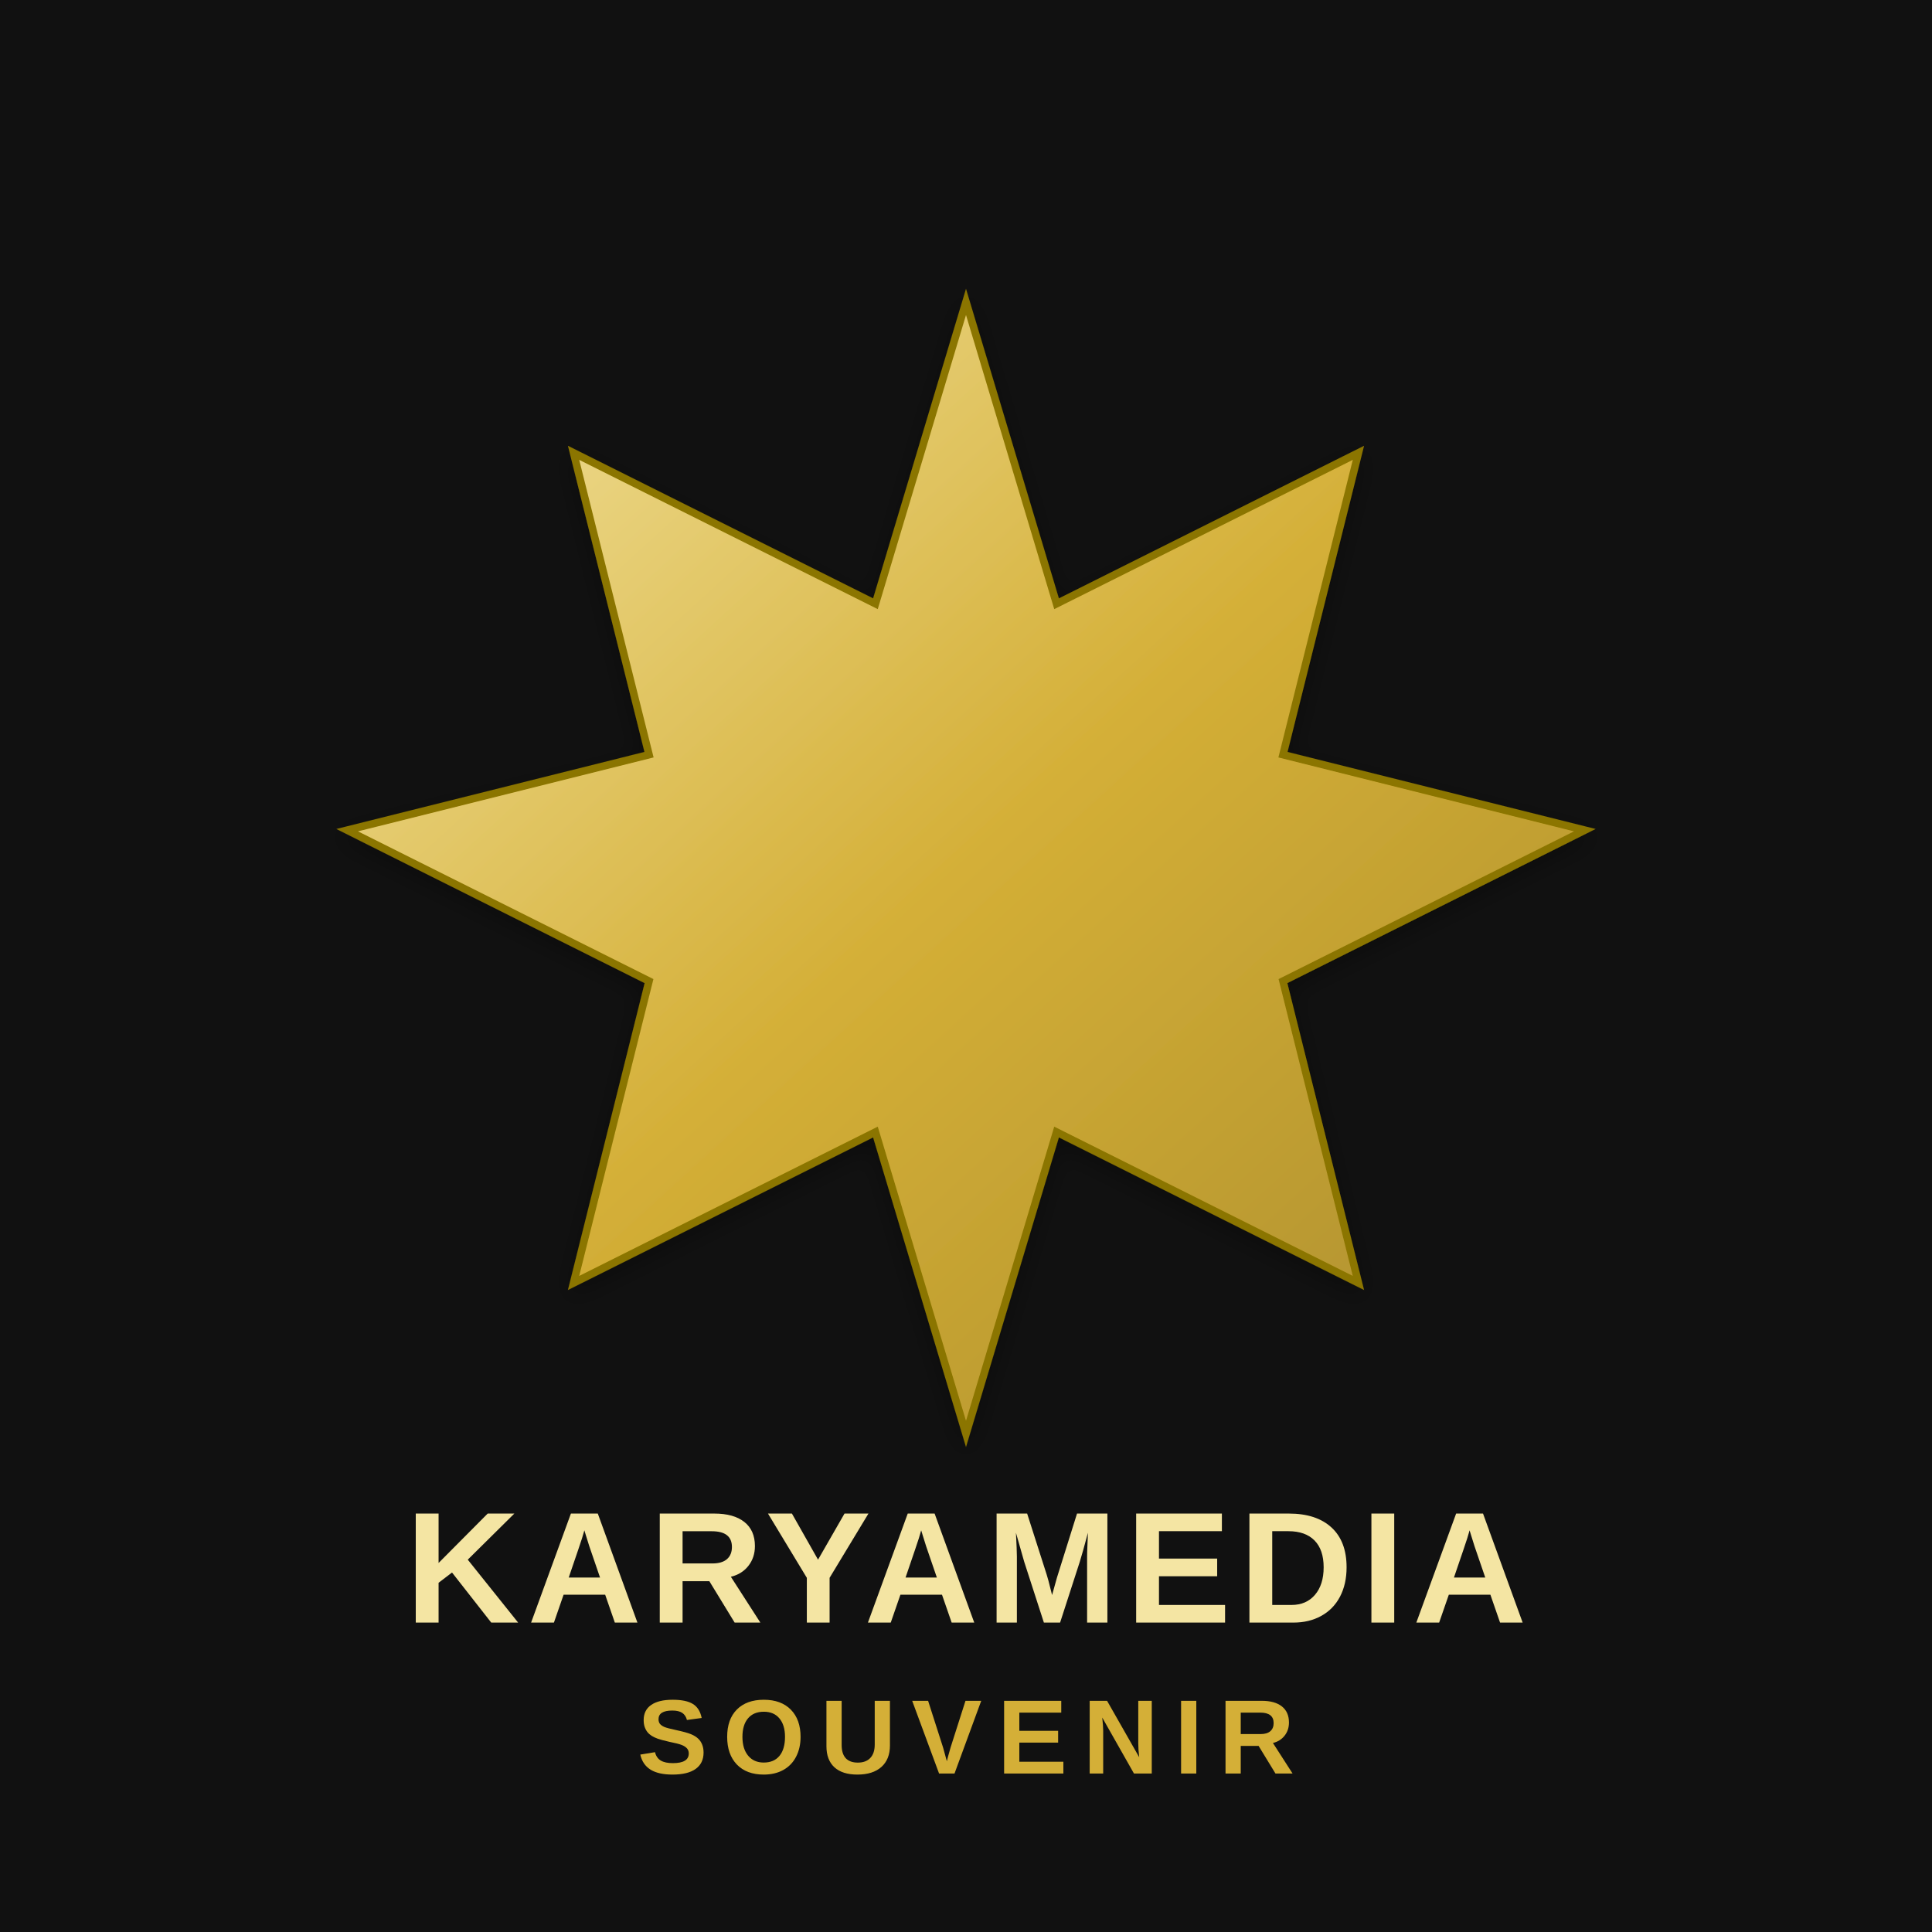
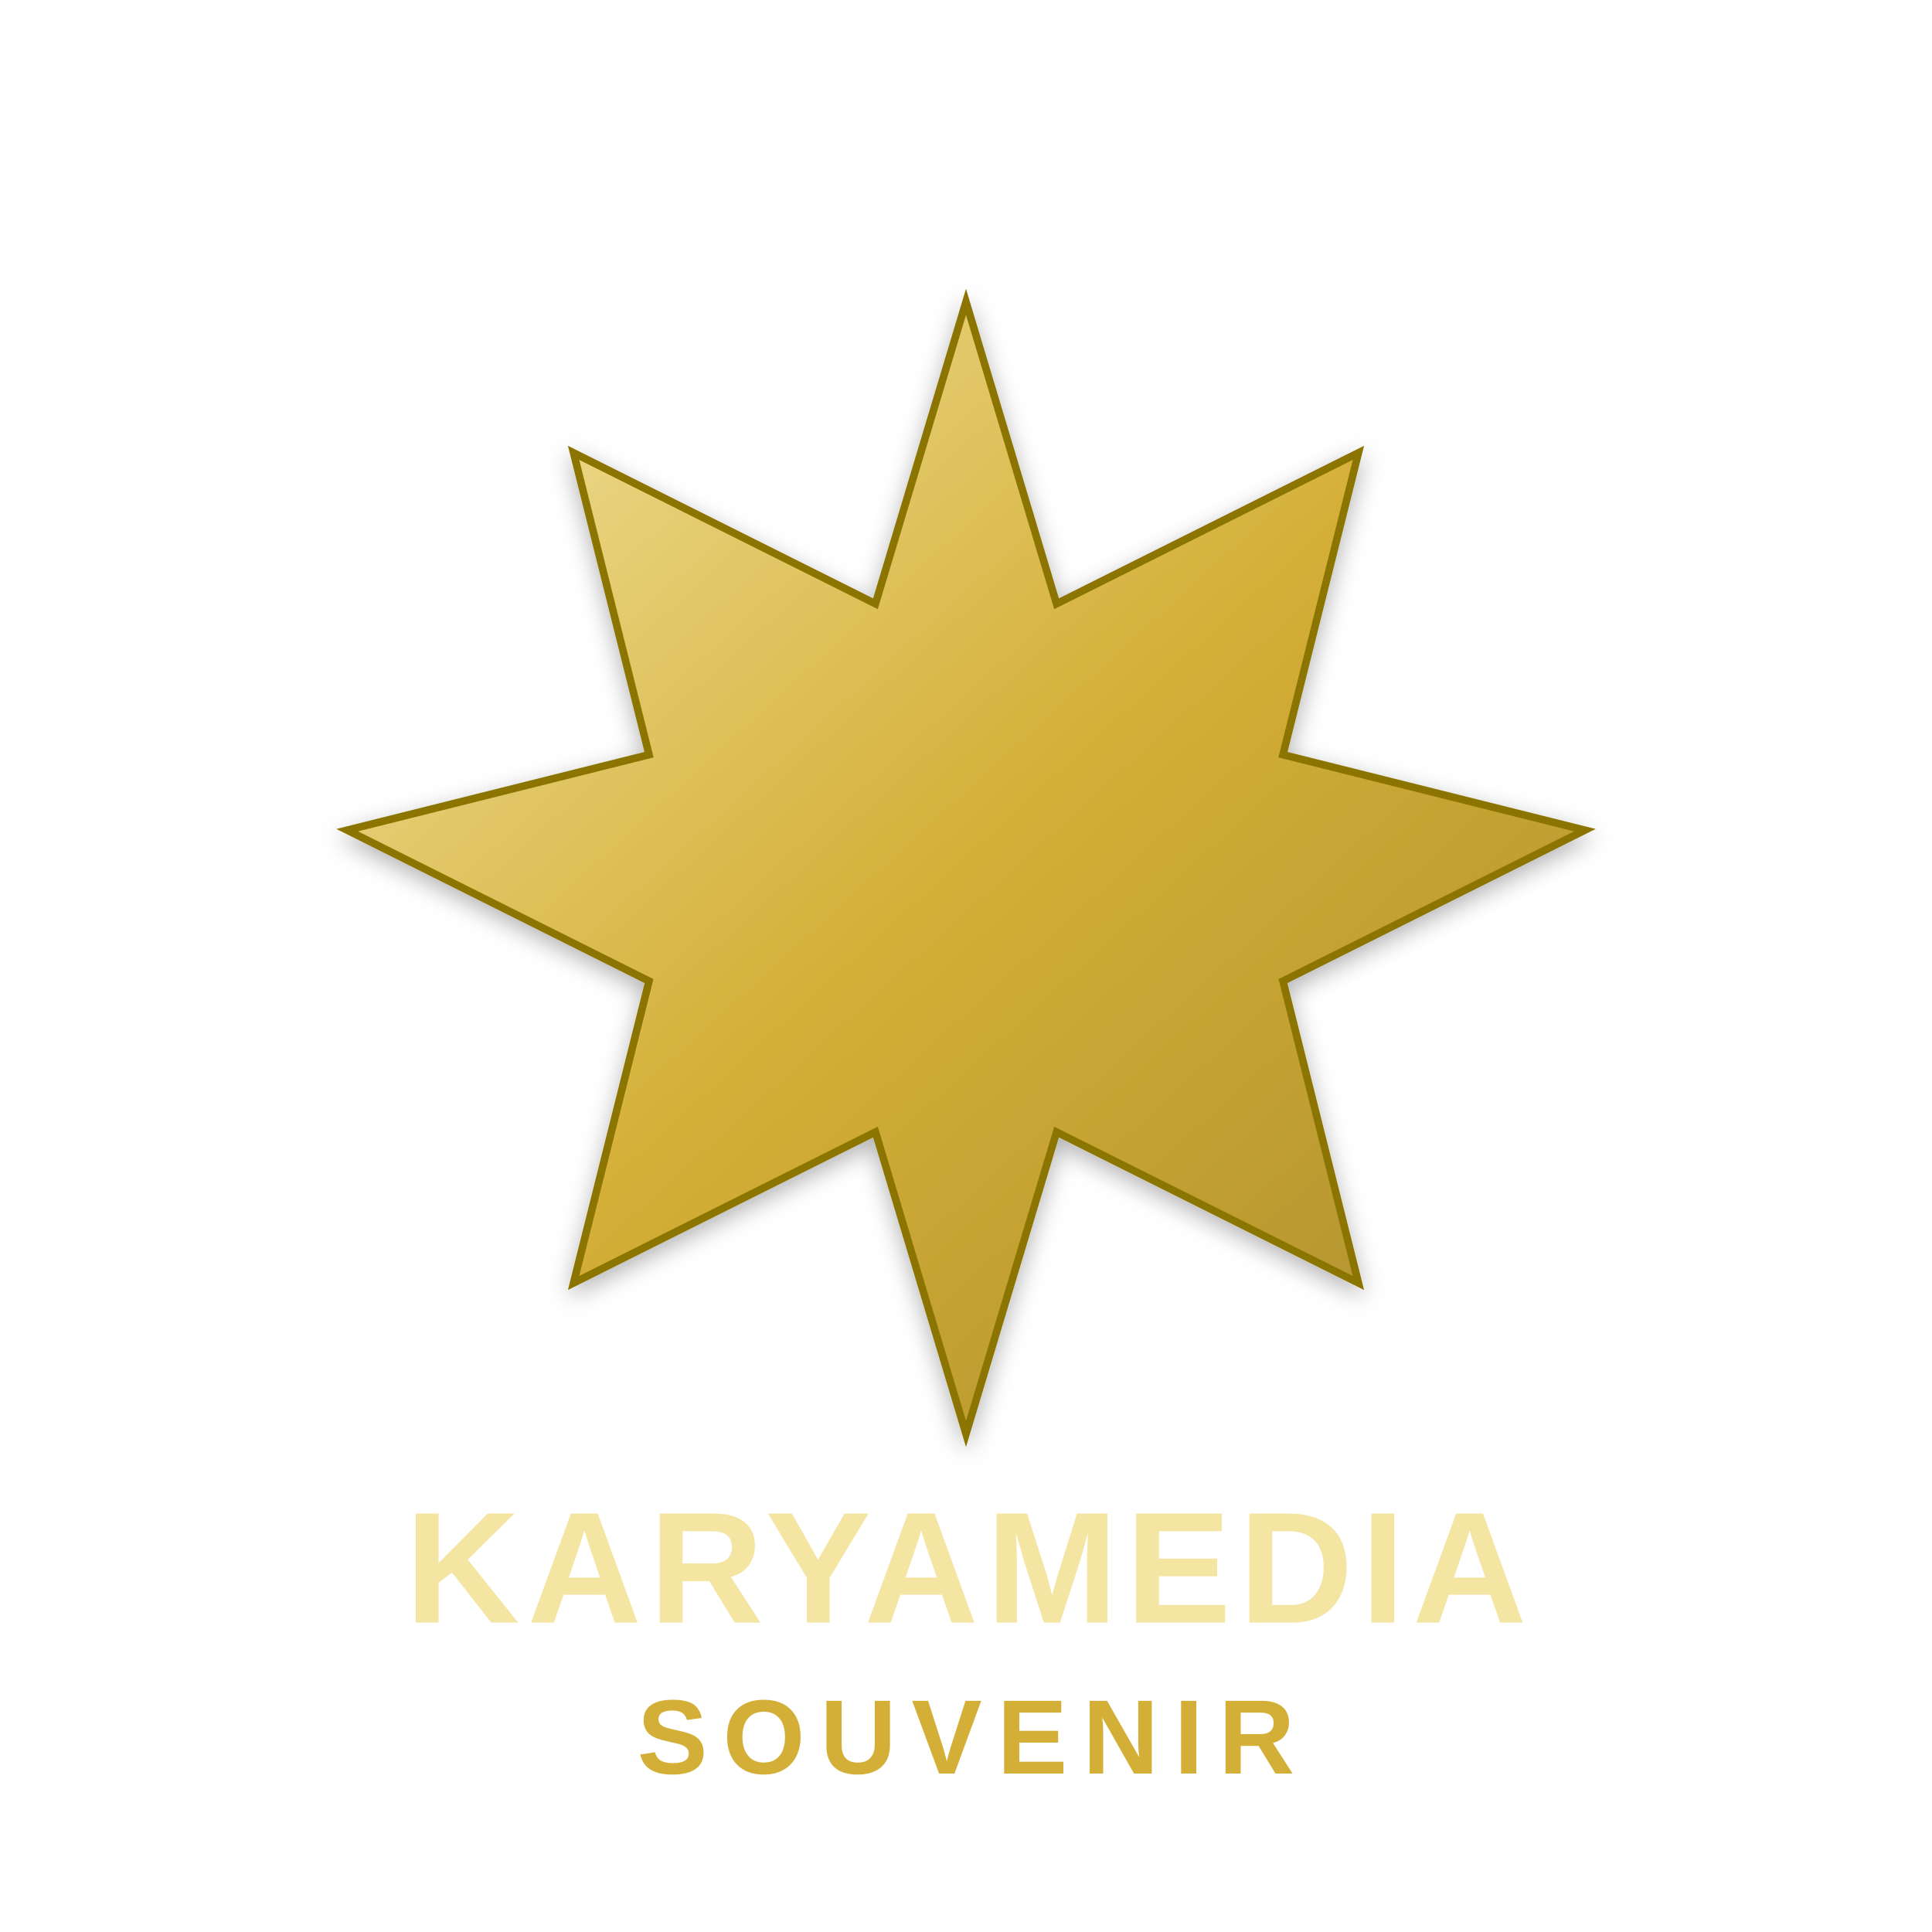
<svg xmlns="http://www.w3.org/2000/svg" viewBox="0 0 512 512">
  <defs>
    <linearGradient id="goldGrad" x1="0%" y1="0%" x2="100%" y2="100%">
      <stop offset="0%" style="stop-color:#F4E5A3;stop-opacity:1" />
      <stop offset="50%" style="stop-color:#D4AF37;stop-opacity:1" />
      <stop offset="100%" style="stop-color:#AA8C2C;stop-opacity:1" />
    </linearGradient>
    <filter id="shadow" x="-50%" y="-50%" width="200%" height="200%">
      <feGaussianBlur in="SourceAlpha" stdDeviation="3" />
      <feOffset dx="0" dy="2" result="offsetblur" />
      <feComponentTransfer>
        <feFuncA type="linear" slope="0.3" />
      </feComponentTransfer>
      <feMerge>
        <feMergeNode />
        <feMergeNode in="SourceGraphic" />
      </feMerge>
    </filter>
  </defs>
-   <rect width="512" height="512" fill="#111111" />
  <g filter="url(#shadow)">
    <path d="M 256 80              L 280 160 L 360 120 L 340 200 L 420 220 L 340 260              L 360 340 L 280 300 L 256 380 L 232 300 L 152 340              L 172 260 L 92 220 L 172 200 L 152 120 L 232 160 Z" fill="url(#goldGrad)" stroke="#8B7500" stroke-width="2" />
  </g>
  <text x="256" y="430" font-family="Arial, sans-serif" font-size="42" font-weight="bold" fill="#F4E5A3" text-anchor="middle" letter-spacing="2">KARYAMEDIA</text>
  <text x="256" y="470" font-family="Arial, sans-serif" font-size="28" font-weight="600" fill="#D4AF37" text-anchor="middle" letter-spacing="4">SOUVENIR</text>
</svg>
